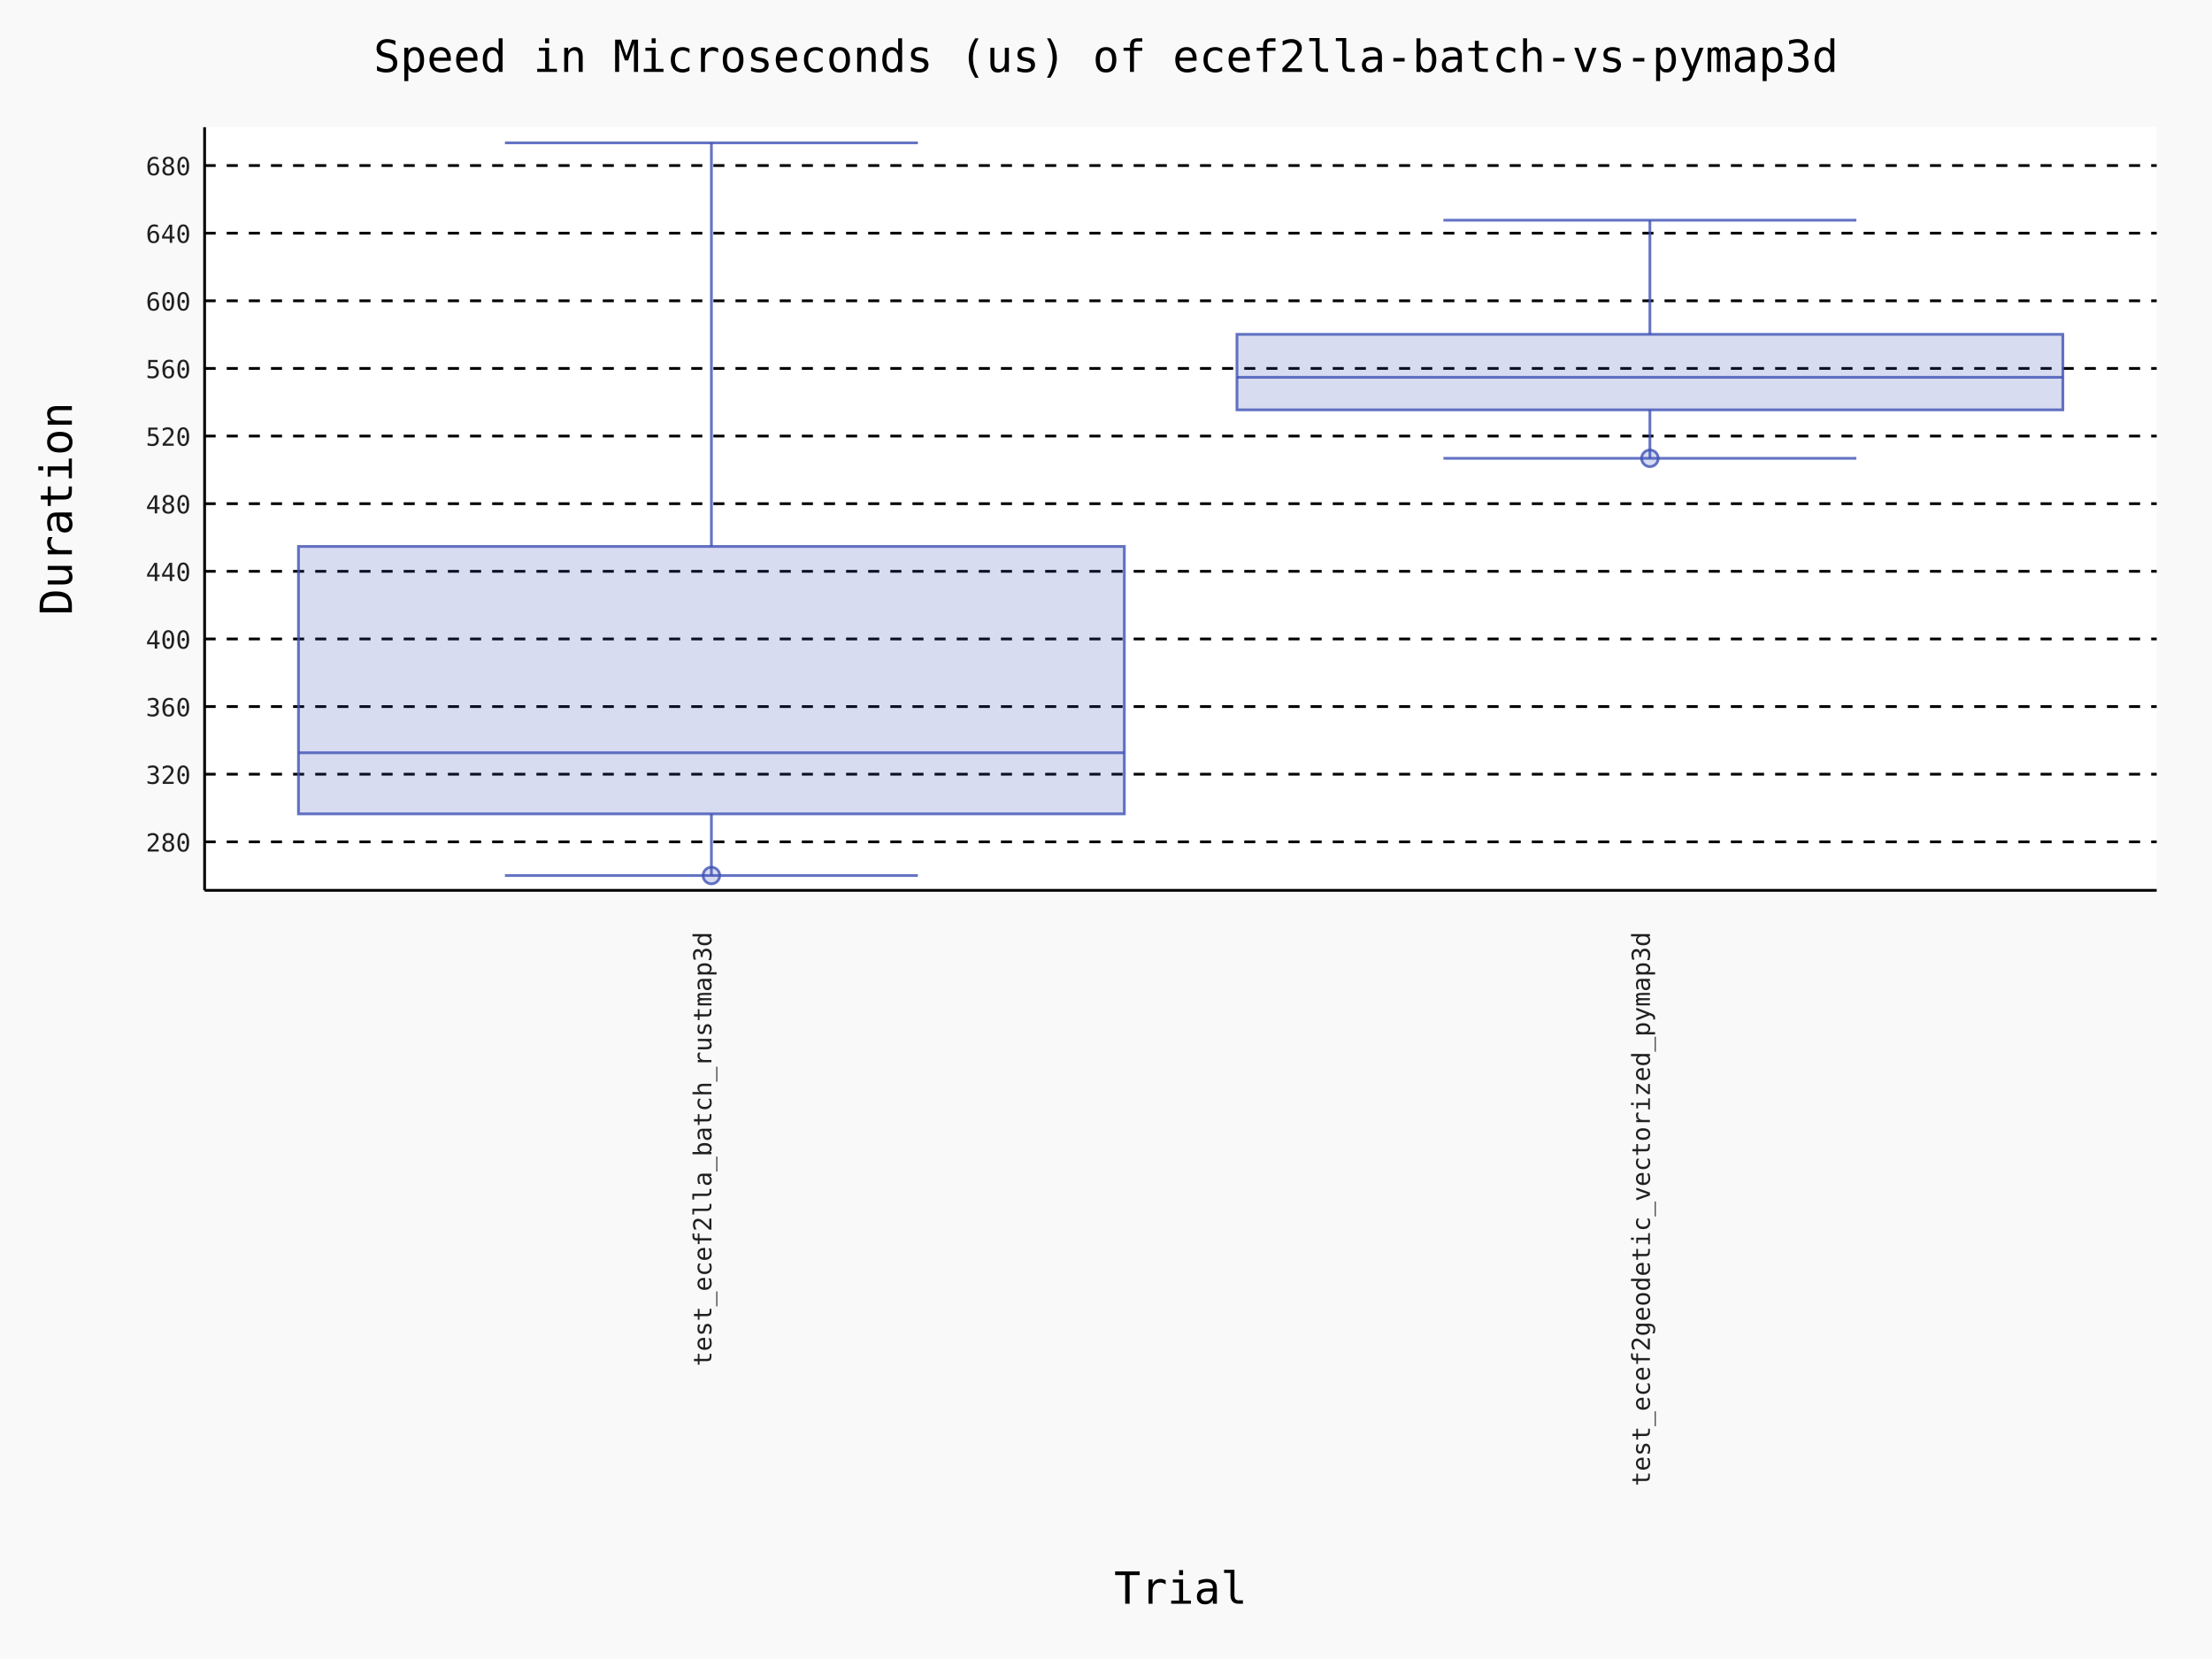
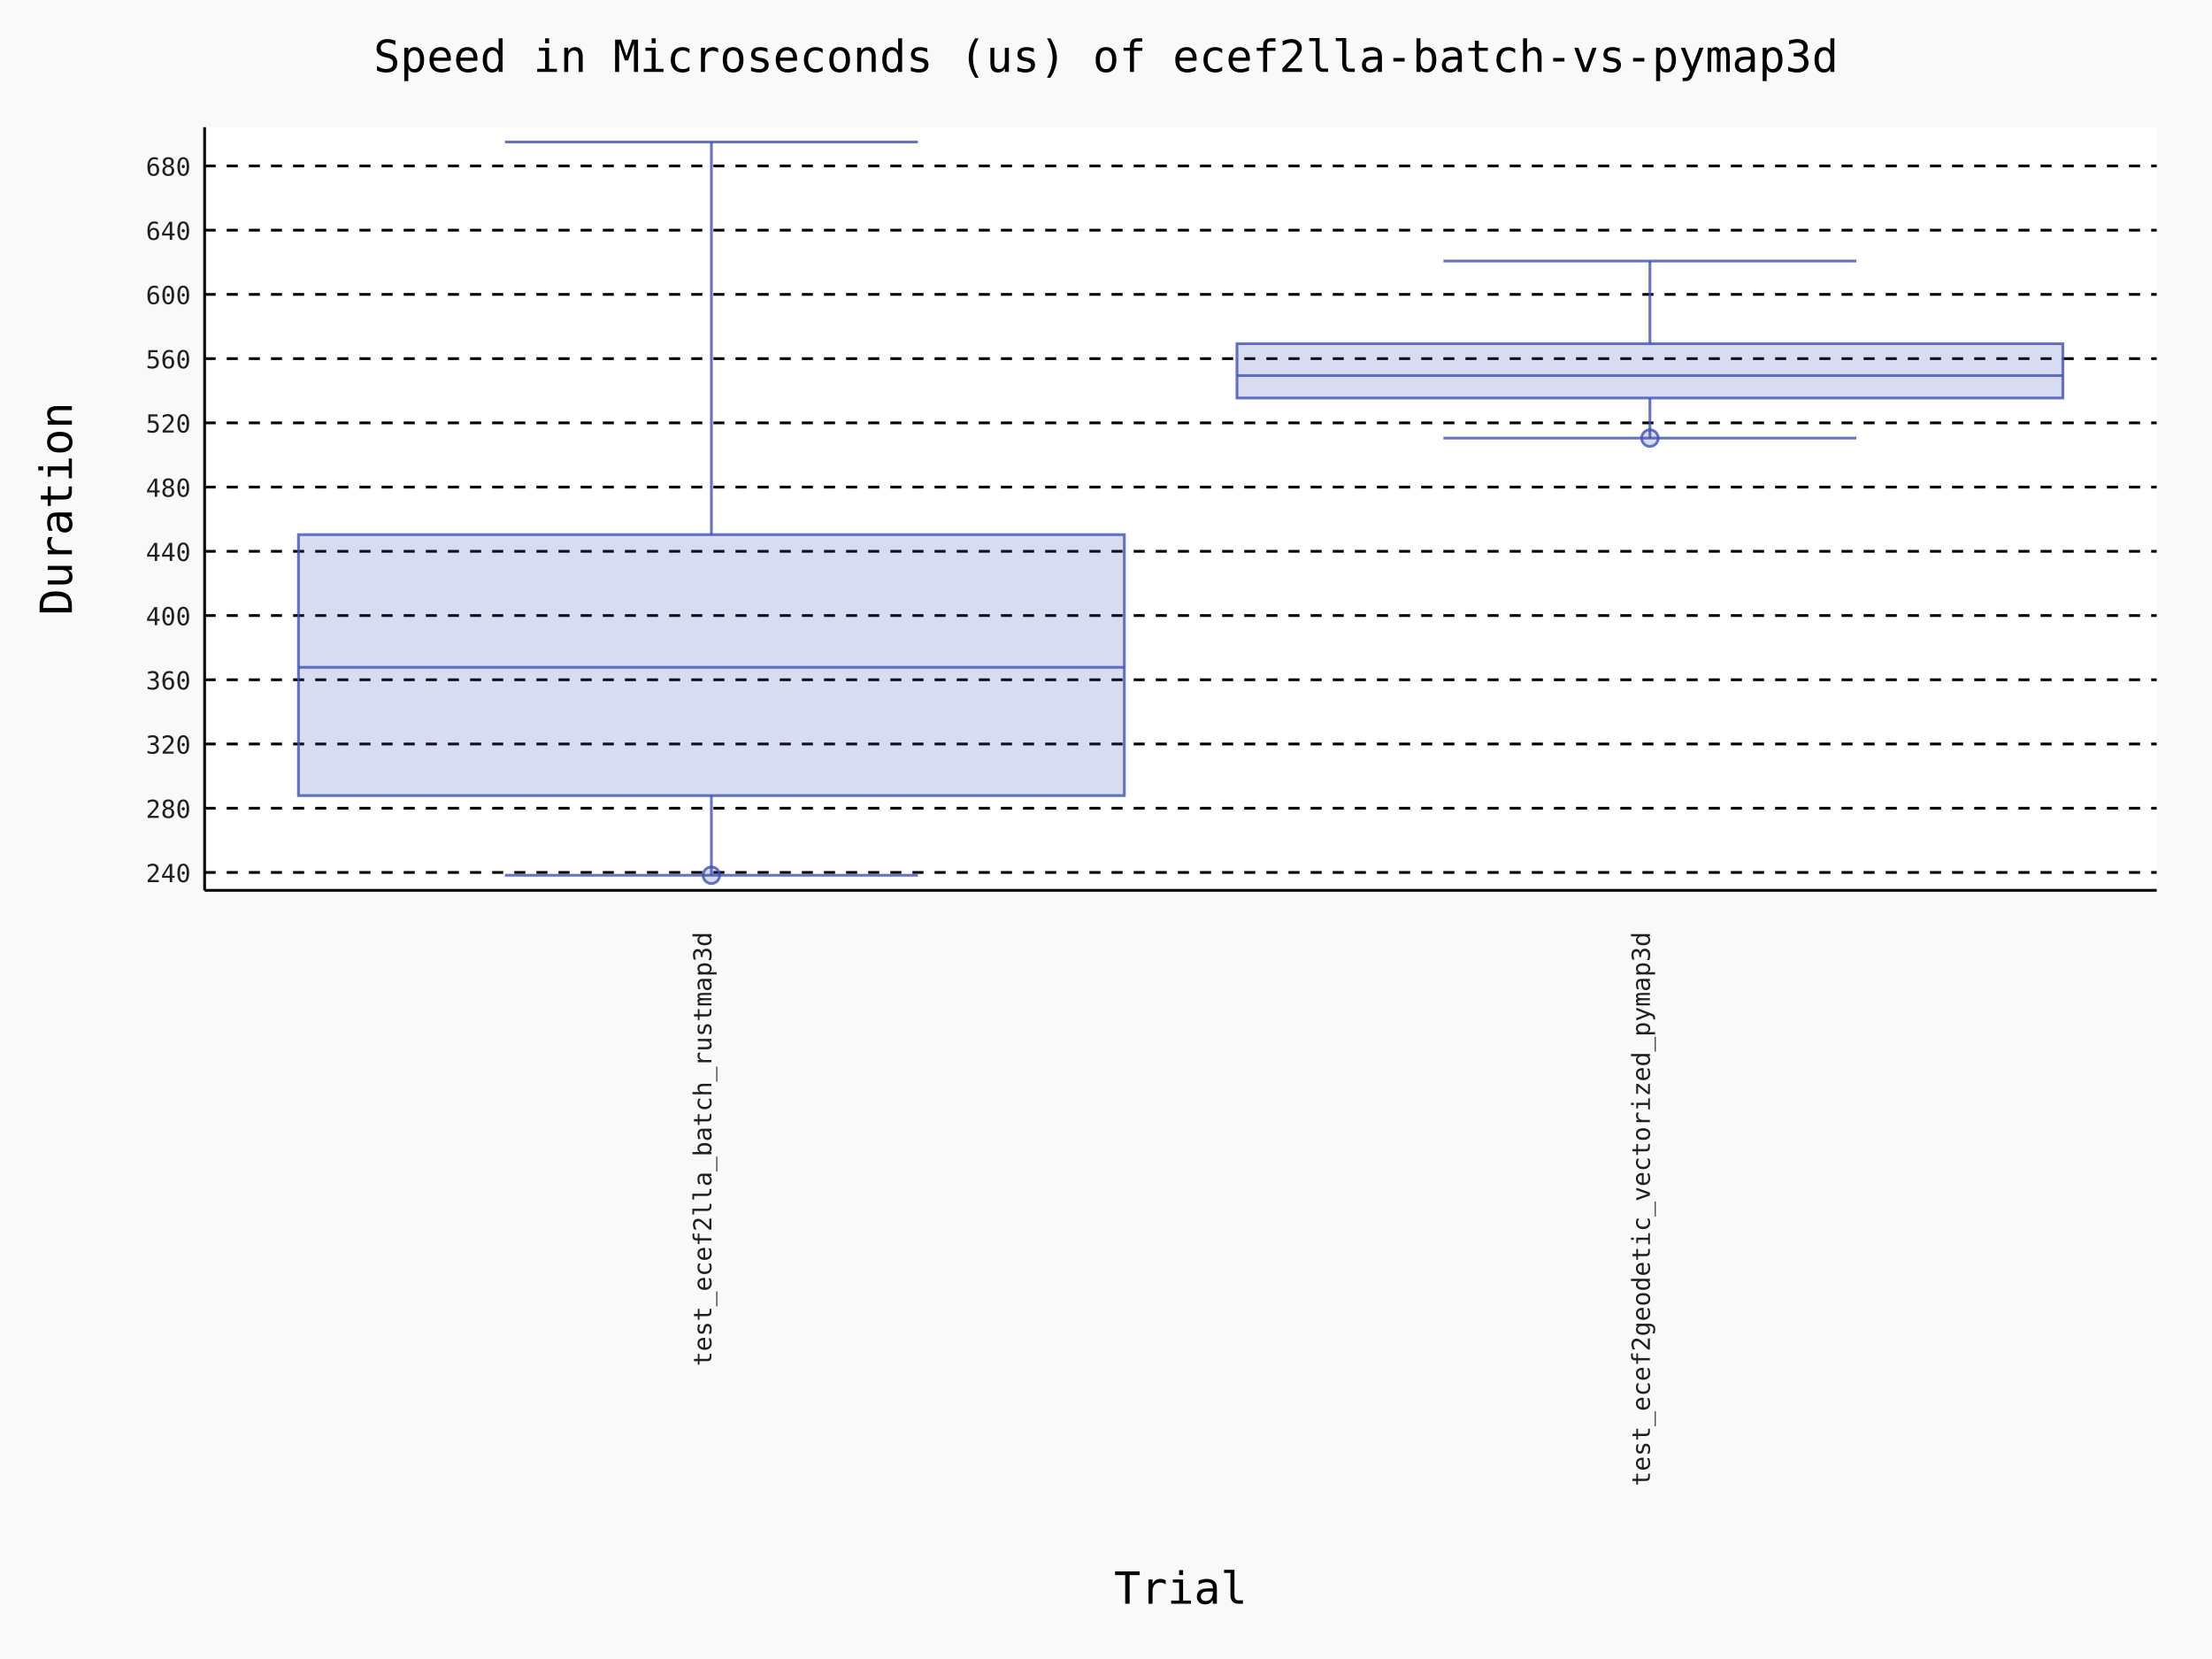
- <svg xmlns="http://www.w3.org/2000/svg" id="chart-b5f55eb4-9aa9-43d0-af51-b58fcb183bf2" class="pygal-chart" viewBox="0 0 800 600">
+ <svg xmlns="http://www.w3.org/2000/svg" id="chart-32da7c94-6268-4482-a8f1-80f200a049ac" class="pygal-chart" viewBox="0 0 800 600">
  <defs>
-     <style type="text/css">#chart-b5f55eb4-9aa9-43d0-af51-b58fcb183bf2{-webkit-user-select:none;-webkit-font-smoothing:antialiased;font-family:Consolas,"Deja Vu Sans Mono","Bitstream Vera Sans Mono","Courier New",monospace}#chart-b5f55eb4-9aa9-43d0-af51-b58fcb183bf2 .title{font-family:Consolas,"Deja Vu Sans Mono","Bitstream Vera Sans Mono","Courier New",monospace;font-size:16px}#chart-b5f55eb4-9aa9-43d0-af51-b58fcb183bf2 .legends .legend text{font-family:Consolas,"Deja Vu Sans Mono","Bitstream Vera Sans Mono","Courier New",monospace;font-size:14px}#chart-b5f55eb4-9aa9-43d0-af51-b58fcb183bf2 .axis text{font-family:Consolas,"Deja Vu Sans Mono","Bitstream Vera Sans Mono","Courier New",monospace;font-size:10px}#chart-b5f55eb4-9aa9-43d0-af51-b58fcb183bf2 .axis text.major{font-family:Consolas,"Deja Vu Sans Mono","Bitstream Vera Sans Mono","Courier New",monospace;font-size:10px}#chart-b5f55eb4-9aa9-43d0-af51-b58fcb183bf2 .text-overlay text.value{font-family:Consolas,"Deja Vu Sans Mono","Bitstream Vera Sans Mono","Courier New",monospace;font-size:16px}#chart-b5f55eb4-9aa9-43d0-af51-b58fcb183bf2 .text-overlay text.label{font-family:Consolas,"Deja Vu Sans Mono","Bitstream Vera Sans Mono","Courier New",monospace;font-size:10px}#chart-b5f55eb4-9aa9-43d0-af51-b58fcb183bf2 .tooltip{font-family:Consolas,"Deja Vu Sans Mono","Bitstream Vera Sans Mono","Courier New",monospace;font-size:14px}#chart-b5f55eb4-9aa9-43d0-af51-b58fcb183bf2 text.no_data{font-family:Consolas,"Deja Vu Sans Mono","Bitstream Vera Sans Mono","Courier New",monospace;font-size:64px}
- #chart-b5f55eb4-9aa9-43d0-af51-b58fcb183bf2{background-color:rgba(249,249,249,1)}#chart-b5f55eb4-9aa9-43d0-af51-b58fcb183bf2 path,#chart-b5f55eb4-9aa9-43d0-af51-b58fcb183bf2 line,#chart-b5f55eb4-9aa9-43d0-af51-b58fcb183bf2 rect,#chart-b5f55eb4-9aa9-43d0-af51-b58fcb183bf2 circle{-webkit-transition:150ms;-moz-transition:150ms;transition:150ms}#chart-b5f55eb4-9aa9-43d0-af51-b58fcb183bf2 .graph &gt; .background{fill:rgba(249,249,249,1)}#chart-b5f55eb4-9aa9-43d0-af51-b58fcb183bf2 .plot &gt; .background{fill:rgba(255,255,255,1)}#chart-b5f55eb4-9aa9-43d0-af51-b58fcb183bf2 .graph{fill:rgba(0,0,0,.87)}#chart-b5f55eb4-9aa9-43d0-af51-b58fcb183bf2 text.no_data{fill:rgba(0,0,0,1)}#chart-b5f55eb4-9aa9-43d0-af51-b58fcb183bf2 .title{fill:rgba(0,0,0,1)}#chart-b5f55eb4-9aa9-43d0-af51-b58fcb183bf2 .legends .legend text{fill:rgba(0,0,0,.87)}#chart-b5f55eb4-9aa9-43d0-af51-b58fcb183bf2 .legends .legend:hover text{fill:rgba(0,0,0,1)}#chart-b5f55eb4-9aa9-43d0-af51-b58fcb183bf2 .axis .line{stroke:rgba(0,0,0,1)}#chart-b5f55eb4-9aa9-43d0-af51-b58fcb183bf2 .axis .guide.line{stroke:rgba(0,0,0,.54)}#chart-b5f55eb4-9aa9-43d0-af51-b58fcb183bf2 .axis .major.line{stroke:rgba(0,0,0,.87)}#chart-b5f55eb4-9aa9-43d0-af51-b58fcb183bf2 .axis text.major{fill:rgba(0,0,0,1)}#chart-b5f55eb4-9aa9-43d0-af51-b58fcb183bf2 .axis.y .guides:hover .guide.line,#chart-b5f55eb4-9aa9-43d0-af51-b58fcb183bf2 .line-graph .axis.x .guides:hover .guide.line,#chart-b5f55eb4-9aa9-43d0-af51-b58fcb183bf2 .stackedline-graph .axis.x .guides:hover .guide.line,#chart-b5f55eb4-9aa9-43d0-af51-b58fcb183bf2 .xy-graph .axis.x .guides:hover .guide.line{stroke:rgba(0,0,0,1)}#chart-b5f55eb4-9aa9-43d0-af51-b58fcb183bf2 .axis .guides:hover text{fill:rgba(0,0,0,1)}#chart-b5f55eb4-9aa9-43d0-af51-b58fcb183bf2 .reactive{fill-opacity:.7;stroke-opacity:.8;stroke-width:1}#chart-b5f55eb4-9aa9-43d0-af51-b58fcb183bf2 .ci{stroke:rgba(0,0,0,.87)}#chart-b5f55eb4-9aa9-43d0-af51-b58fcb183bf2 .reactive.active,#chart-b5f55eb4-9aa9-43d0-af51-b58fcb183bf2 .active .reactive{fill-opacity:.8;stroke-opacity:.9;stroke-width:4}#chart-b5f55eb4-9aa9-43d0-af51-b58fcb183bf2 .ci .reactive.active{stroke-width:1.5}#chart-b5f55eb4-9aa9-43d0-af51-b58fcb183bf2 .series text{fill:rgba(0,0,0,1)}#chart-b5f55eb4-9aa9-43d0-af51-b58fcb183bf2 .tooltip rect{fill:rgba(255,255,255,1);stroke:rgba(0,0,0,1);-webkit-transition:opacity 150ms;-moz-transition:opacity 150ms;transition:opacity 150ms}#chart-b5f55eb4-9aa9-43d0-af51-b58fcb183bf2 .tooltip .label{fill:rgba(0,0,0,.87)}#chart-b5f55eb4-9aa9-43d0-af51-b58fcb183bf2 .tooltip .label{fill:rgba(0,0,0,.87)}#chart-b5f55eb4-9aa9-43d0-af51-b58fcb183bf2 .tooltip .legend{font-size:.8em;fill:rgba(0,0,0,.54)}#chart-b5f55eb4-9aa9-43d0-af51-b58fcb183bf2 .tooltip .x_label{font-size:.6em;fill:rgba(0,0,0,1)}#chart-b5f55eb4-9aa9-43d0-af51-b58fcb183bf2 .tooltip .xlink{font-size:.5em;text-decoration:underline}#chart-b5f55eb4-9aa9-43d0-af51-b58fcb183bf2 .tooltip .value{font-size:1.5em}#chart-b5f55eb4-9aa9-43d0-af51-b58fcb183bf2 .bound{font-size:.5em}#chart-b5f55eb4-9aa9-43d0-af51-b58fcb183bf2 .max-value{font-size:.75em;fill:rgba(0,0,0,.54)}#chart-b5f55eb4-9aa9-43d0-af51-b58fcb183bf2 .map-element{fill:rgba(255,255,255,1);stroke:rgba(0,0,0,.54) !important}#chart-b5f55eb4-9aa9-43d0-af51-b58fcb183bf2 .map-element .reactive{fill-opacity:inherit;stroke-opacity:inherit}#chart-b5f55eb4-9aa9-43d0-af51-b58fcb183bf2 .color-0,#chart-b5f55eb4-9aa9-43d0-af51-b58fcb183bf2 .color-0 a:visited{stroke:#3F51B5;fill:#3F51B5}#chart-b5f55eb4-9aa9-43d0-af51-b58fcb183bf2 .color-1,#chart-b5f55eb4-9aa9-43d0-af51-b58fcb183bf2 .color-1 a:visited{stroke:#3F51B5;fill:#3F51B5}#chart-b5f55eb4-9aa9-43d0-af51-b58fcb183bf2 .text-overlay .color-0 text{fill:black}#chart-b5f55eb4-9aa9-43d0-af51-b58fcb183bf2 .text-overlay .color-1 text{fill:black}
- #chart-b5f55eb4-9aa9-43d0-af51-b58fcb183bf2 text.no_data{text-anchor:middle}#chart-b5f55eb4-9aa9-43d0-af51-b58fcb183bf2 .guide.line{fill:none}#chart-b5f55eb4-9aa9-43d0-af51-b58fcb183bf2 .centered{text-anchor:middle}#chart-b5f55eb4-9aa9-43d0-af51-b58fcb183bf2 .title{text-anchor:middle}#chart-b5f55eb4-9aa9-43d0-af51-b58fcb183bf2 .legends .legend text{fill-opacity:1}#chart-b5f55eb4-9aa9-43d0-af51-b58fcb183bf2 .axis.x text{text-anchor:middle}#chart-b5f55eb4-9aa9-43d0-af51-b58fcb183bf2 .axis.x:not(.web) text[transform]{text-anchor:start}#chart-b5f55eb4-9aa9-43d0-af51-b58fcb183bf2 .axis.x:not(.web) text[transform].backwards{text-anchor:end}#chart-b5f55eb4-9aa9-43d0-af51-b58fcb183bf2 .axis.y text{text-anchor:end}#chart-b5f55eb4-9aa9-43d0-af51-b58fcb183bf2 .axis.y text[transform].backwards{text-anchor:start}#chart-b5f55eb4-9aa9-43d0-af51-b58fcb183bf2 .axis.y2 text{text-anchor:start}#chart-b5f55eb4-9aa9-43d0-af51-b58fcb183bf2 .axis.y2 text[transform].backwards{text-anchor:end}#chart-b5f55eb4-9aa9-43d0-af51-b58fcb183bf2 .axis .guide.line{stroke-dasharray:4,4;stroke:black}#chart-b5f55eb4-9aa9-43d0-af51-b58fcb183bf2 .axis .major.guide.line{stroke-dasharray:6,6;stroke:black}#chart-b5f55eb4-9aa9-43d0-af51-b58fcb183bf2 .horizontal .axis.y .guide.line,#chart-b5f55eb4-9aa9-43d0-af51-b58fcb183bf2 .horizontal .axis.y2 .guide.line,#chart-b5f55eb4-9aa9-43d0-af51-b58fcb183bf2 .vertical .axis.x .guide.line{opacity:0}#chart-b5f55eb4-9aa9-43d0-af51-b58fcb183bf2 .horizontal .axis.always_show .guide.line,#chart-b5f55eb4-9aa9-43d0-af51-b58fcb183bf2 .vertical .axis.always_show .guide.line{opacity:1 !important}#chart-b5f55eb4-9aa9-43d0-af51-b58fcb183bf2 .axis.y .guides:hover .guide.line,#chart-b5f55eb4-9aa9-43d0-af51-b58fcb183bf2 .axis.y2 .guides:hover .guide.line,#chart-b5f55eb4-9aa9-43d0-af51-b58fcb183bf2 .axis.x .guides:hover .guide.line{opacity:1}#chart-b5f55eb4-9aa9-43d0-af51-b58fcb183bf2 .axis .guides:hover text{opacity:1}#chart-b5f55eb4-9aa9-43d0-af51-b58fcb183bf2 .nofill{fill:none}#chart-b5f55eb4-9aa9-43d0-af51-b58fcb183bf2 .subtle-fill{fill-opacity:.2}#chart-b5f55eb4-9aa9-43d0-af51-b58fcb183bf2 .dot{stroke-width:1px;fill-opacity:1;stroke-opacity:1}#chart-b5f55eb4-9aa9-43d0-af51-b58fcb183bf2 .dot.active{stroke-width:5px}#chart-b5f55eb4-9aa9-43d0-af51-b58fcb183bf2 .dot.negative{fill:transparent}#chart-b5f55eb4-9aa9-43d0-af51-b58fcb183bf2 text,#chart-b5f55eb4-9aa9-43d0-af51-b58fcb183bf2 tspan{stroke:none !important}#chart-b5f55eb4-9aa9-43d0-af51-b58fcb183bf2 .series text.active{opacity:1}#chart-b5f55eb4-9aa9-43d0-af51-b58fcb183bf2 .tooltip rect{fill-opacity:.95;stroke-width:.5}#chart-b5f55eb4-9aa9-43d0-af51-b58fcb183bf2 .tooltip text{fill-opacity:1}#chart-b5f55eb4-9aa9-43d0-af51-b58fcb183bf2 .showable{visibility:hidden}#chart-b5f55eb4-9aa9-43d0-af51-b58fcb183bf2 .showable.shown{visibility:visible}#chart-b5f55eb4-9aa9-43d0-af51-b58fcb183bf2 .gauge-background{fill:rgba(229,229,229,1);stroke:none}#chart-b5f55eb4-9aa9-43d0-af51-b58fcb183bf2 .bg-lines{stroke:rgba(249,249,249,1);stroke-width:2px}
+     <style type="text/css">#chart-32da7c94-6268-4482-a8f1-80f200a049ac{-webkit-user-select:none;-webkit-font-smoothing:antialiased;font-family:Consolas,"Deja Vu Sans Mono","Bitstream Vera Sans Mono","Courier New",monospace}#chart-32da7c94-6268-4482-a8f1-80f200a049ac .title{font-family:Consolas,"Deja Vu Sans Mono","Bitstream Vera Sans Mono","Courier New",monospace;font-size:16px}#chart-32da7c94-6268-4482-a8f1-80f200a049ac .legends .legend text{font-family:Consolas,"Deja Vu Sans Mono","Bitstream Vera Sans Mono","Courier New",monospace;font-size:14px}#chart-32da7c94-6268-4482-a8f1-80f200a049ac .axis text{font-family:Consolas,"Deja Vu Sans Mono","Bitstream Vera Sans Mono","Courier New",monospace;font-size:10px}#chart-32da7c94-6268-4482-a8f1-80f200a049ac .axis text.major{font-family:Consolas,"Deja Vu Sans Mono","Bitstream Vera Sans Mono","Courier New",monospace;font-size:10px}#chart-32da7c94-6268-4482-a8f1-80f200a049ac .text-overlay text.value{font-family:Consolas,"Deja Vu Sans Mono","Bitstream Vera Sans Mono","Courier New",monospace;font-size:16px}#chart-32da7c94-6268-4482-a8f1-80f200a049ac .text-overlay text.label{font-family:Consolas,"Deja Vu Sans Mono","Bitstream Vera Sans Mono","Courier New",monospace;font-size:10px}#chart-32da7c94-6268-4482-a8f1-80f200a049ac .tooltip{font-family:Consolas,"Deja Vu Sans Mono","Bitstream Vera Sans Mono","Courier New",monospace;font-size:14px}#chart-32da7c94-6268-4482-a8f1-80f200a049ac text.no_data{font-family:Consolas,"Deja Vu Sans Mono","Bitstream Vera Sans Mono","Courier New",monospace;font-size:64px}
+ #chart-32da7c94-6268-4482-a8f1-80f200a049ac{background-color:rgba(249,249,249,1)}#chart-32da7c94-6268-4482-a8f1-80f200a049ac path,#chart-32da7c94-6268-4482-a8f1-80f200a049ac line,#chart-32da7c94-6268-4482-a8f1-80f200a049ac rect,#chart-32da7c94-6268-4482-a8f1-80f200a049ac circle{-webkit-transition:150ms;-moz-transition:150ms;transition:150ms}#chart-32da7c94-6268-4482-a8f1-80f200a049ac .graph &gt; .background{fill:rgba(249,249,249,1)}#chart-32da7c94-6268-4482-a8f1-80f200a049ac .plot &gt; .background{fill:rgba(255,255,255,1)}#chart-32da7c94-6268-4482-a8f1-80f200a049ac .graph{fill:rgba(0,0,0,.87)}#chart-32da7c94-6268-4482-a8f1-80f200a049ac text.no_data{fill:rgba(0,0,0,1)}#chart-32da7c94-6268-4482-a8f1-80f200a049ac .title{fill:rgba(0,0,0,1)}#chart-32da7c94-6268-4482-a8f1-80f200a049ac .legends .legend text{fill:rgba(0,0,0,.87)}#chart-32da7c94-6268-4482-a8f1-80f200a049ac .legends .legend:hover text{fill:rgba(0,0,0,1)}#chart-32da7c94-6268-4482-a8f1-80f200a049ac .axis .line{stroke:rgba(0,0,0,1)}#chart-32da7c94-6268-4482-a8f1-80f200a049ac .axis .guide.line{stroke:rgba(0,0,0,.54)}#chart-32da7c94-6268-4482-a8f1-80f200a049ac .axis .major.line{stroke:rgba(0,0,0,.87)}#chart-32da7c94-6268-4482-a8f1-80f200a049ac .axis text.major{fill:rgba(0,0,0,1)}#chart-32da7c94-6268-4482-a8f1-80f200a049ac .axis.y .guides:hover .guide.line,#chart-32da7c94-6268-4482-a8f1-80f200a049ac .line-graph .axis.x .guides:hover .guide.line,#chart-32da7c94-6268-4482-a8f1-80f200a049ac .stackedline-graph .axis.x .guides:hover .guide.line,#chart-32da7c94-6268-4482-a8f1-80f200a049ac .xy-graph .axis.x .guides:hover .guide.line{stroke:rgba(0,0,0,1)}#chart-32da7c94-6268-4482-a8f1-80f200a049ac .axis .guides:hover text{fill:rgba(0,0,0,1)}#chart-32da7c94-6268-4482-a8f1-80f200a049ac .reactive{fill-opacity:.7;stroke-opacity:.8;stroke-width:1}#chart-32da7c94-6268-4482-a8f1-80f200a049ac .ci{stroke:rgba(0,0,0,.87)}#chart-32da7c94-6268-4482-a8f1-80f200a049ac .reactive.active,#chart-32da7c94-6268-4482-a8f1-80f200a049ac .active .reactive{fill-opacity:.8;stroke-opacity:.9;stroke-width:4}#chart-32da7c94-6268-4482-a8f1-80f200a049ac .ci .reactive.active{stroke-width:1.5}#chart-32da7c94-6268-4482-a8f1-80f200a049ac .series text{fill:rgba(0,0,0,1)}#chart-32da7c94-6268-4482-a8f1-80f200a049ac .tooltip rect{fill:rgba(255,255,255,1);stroke:rgba(0,0,0,1);-webkit-transition:opacity 150ms;-moz-transition:opacity 150ms;transition:opacity 150ms}#chart-32da7c94-6268-4482-a8f1-80f200a049ac .tooltip .label{fill:rgba(0,0,0,.87)}#chart-32da7c94-6268-4482-a8f1-80f200a049ac .tooltip .label{fill:rgba(0,0,0,.87)}#chart-32da7c94-6268-4482-a8f1-80f200a049ac .tooltip .legend{font-size:.8em;fill:rgba(0,0,0,.54)}#chart-32da7c94-6268-4482-a8f1-80f200a049ac .tooltip .x_label{font-size:.6em;fill:rgba(0,0,0,1)}#chart-32da7c94-6268-4482-a8f1-80f200a049ac .tooltip .xlink{font-size:.5em;text-decoration:underline}#chart-32da7c94-6268-4482-a8f1-80f200a049ac .tooltip .value{font-size:1.5em}#chart-32da7c94-6268-4482-a8f1-80f200a049ac .bound{font-size:.5em}#chart-32da7c94-6268-4482-a8f1-80f200a049ac .max-value{font-size:.75em;fill:rgba(0,0,0,.54)}#chart-32da7c94-6268-4482-a8f1-80f200a049ac .map-element{fill:rgba(255,255,255,1);stroke:rgba(0,0,0,.54) !important}#chart-32da7c94-6268-4482-a8f1-80f200a049ac .map-element .reactive{fill-opacity:inherit;stroke-opacity:inherit}#chart-32da7c94-6268-4482-a8f1-80f200a049ac .color-0,#chart-32da7c94-6268-4482-a8f1-80f200a049ac .color-0 a:visited{stroke:#3F51B5;fill:#3F51B5}#chart-32da7c94-6268-4482-a8f1-80f200a049ac .color-1,#chart-32da7c94-6268-4482-a8f1-80f200a049ac .color-1 a:visited{stroke:#3F51B5;fill:#3F51B5}#chart-32da7c94-6268-4482-a8f1-80f200a049ac .text-overlay .color-0 text{fill:black}#chart-32da7c94-6268-4482-a8f1-80f200a049ac .text-overlay .color-1 text{fill:black}
+ #chart-32da7c94-6268-4482-a8f1-80f200a049ac text.no_data{text-anchor:middle}#chart-32da7c94-6268-4482-a8f1-80f200a049ac .guide.line{fill:none}#chart-32da7c94-6268-4482-a8f1-80f200a049ac .centered{text-anchor:middle}#chart-32da7c94-6268-4482-a8f1-80f200a049ac .title{text-anchor:middle}#chart-32da7c94-6268-4482-a8f1-80f200a049ac .legends .legend text{fill-opacity:1}#chart-32da7c94-6268-4482-a8f1-80f200a049ac .axis.x text{text-anchor:middle}#chart-32da7c94-6268-4482-a8f1-80f200a049ac .axis.x:not(.web) text[transform]{text-anchor:start}#chart-32da7c94-6268-4482-a8f1-80f200a049ac .axis.x:not(.web) text[transform].backwards{text-anchor:end}#chart-32da7c94-6268-4482-a8f1-80f200a049ac .axis.y text{text-anchor:end}#chart-32da7c94-6268-4482-a8f1-80f200a049ac .axis.y text[transform].backwards{text-anchor:start}#chart-32da7c94-6268-4482-a8f1-80f200a049ac .axis.y2 text{text-anchor:start}#chart-32da7c94-6268-4482-a8f1-80f200a049ac .axis.y2 text[transform].backwards{text-anchor:end}#chart-32da7c94-6268-4482-a8f1-80f200a049ac .axis .guide.line{stroke-dasharray:4,4;stroke:black}#chart-32da7c94-6268-4482-a8f1-80f200a049ac .axis .major.guide.line{stroke-dasharray:6,6;stroke:black}#chart-32da7c94-6268-4482-a8f1-80f200a049ac .horizontal .axis.y .guide.line,#chart-32da7c94-6268-4482-a8f1-80f200a049ac .horizontal .axis.y2 .guide.line,#chart-32da7c94-6268-4482-a8f1-80f200a049ac .vertical .axis.x .guide.line{opacity:0}#chart-32da7c94-6268-4482-a8f1-80f200a049ac .horizontal .axis.always_show .guide.line,#chart-32da7c94-6268-4482-a8f1-80f200a049ac .vertical .axis.always_show .guide.line{opacity:1 !important}#chart-32da7c94-6268-4482-a8f1-80f200a049ac .axis.y .guides:hover .guide.line,#chart-32da7c94-6268-4482-a8f1-80f200a049ac .axis.y2 .guides:hover .guide.line,#chart-32da7c94-6268-4482-a8f1-80f200a049ac .axis.x .guides:hover .guide.line{opacity:1}#chart-32da7c94-6268-4482-a8f1-80f200a049ac .axis .guides:hover text{opacity:1}#chart-32da7c94-6268-4482-a8f1-80f200a049ac .nofill{fill:none}#chart-32da7c94-6268-4482-a8f1-80f200a049ac .subtle-fill{fill-opacity:.2}#chart-32da7c94-6268-4482-a8f1-80f200a049ac .dot{stroke-width:1px;fill-opacity:1;stroke-opacity:1}#chart-32da7c94-6268-4482-a8f1-80f200a049ac .dot.active{stroke-width:5px}#chart-32da7c94-6268-4482-a8f1-80f200a049ac .dot.negative{fill:transparent}#chart-32da7c94-6268-4482-a8f1-80f200a049ac text,#chart-32da7c94-6268-4482-a8f1-80f200a049ac tspan{stroke:none !important}#chart-32da7c94-6268-4482-a8f1-80f200a049ac .series text.active{opacity:1}#chart-32da7c94-6268-4482-a8f1-80f200a049ac .tooltip rect{fill-opacity:.95;stroke-width:.5}#chart-32da7c94-6268-4482-a8f1-80f200a049ac .tooltip text{fill-opacity:1}#chart-32da7c94-6268-4482-a8f1-80f200a049ac .showable{visibility:hidden}#chart-32da7c94-6268-4482-a8f1-80f200a049ac .showable.shown{visibility:visible}#chart-32da7c94-6268-4482-a8f1-80f200a049ac .gauge-background{fill:rgba(229,229,229,1);stroke:none}#chart-32da7c94-6268-4482-a8f1-80f200a049ac .bg-lines{stroke:rgba(249,249,249,1);stroke-width:2px}
.tooltip .value{font-size:1em !important}.axis text{font-size:9px !important}</style>
  </defs>
  <g class="graph custombox-graph vertical">
    <rect x="0" y="0" width="800" height="600" class="background" />
    <g transform="translate(74, 46)" class="plot">
      <rect x="0" y="0" width="706.0" height="276.0" class="background" />
      <g class="axis y always_show">
        <path d="M0 276 h706" class="line" />
        <g class="guides">
-           <path d="M0 258.463 h706" class="guide line" />
-           <text x="-5" y="261.963" class="">280</text>
+           <path d="M0 269.531 h706" class="guide line" />
+           <text x="-5" y="273.031" class="">240</text>
        </g>
        <g class="guides">
-           <path d="M0 234.003 h706" class="guide line" />
-           <text x="-5" y="237.503" class="">320</text>
+           <path d="M0 246.302 h706" class="guide line" />
+           <text x="-5" y="249.802" class="">280</text>
        </g>
        <g class="guides">
-           <path d="M0 209.544 h706" class="guide line" />
-           <text x="-5" y="213.044" class="">360</text>
+           <path d="M0 223.074 h706" class="guide line" />
+           <text x="-5" y="226.574" class="">320</text>
        </g>
        <g class="guides">
-           <path d="M0 185.084 h706" class="guide line" />
-           <text x="-5" y="188.584" class="">400</text>
+           <path d="M0 199.846 h706" class="guide line" />
+           <text x="-5" y="203.346" class="">360</text>
        </g>
        <g class="guides">
-           <path d="M0 160.625 h706" class="guide line" />
-           <text x="-5" y="164.125" class="">440</text>
+           <path d="M0 176.617 h706" class="guide line" />
+           <text x="-5" y="180.117" class="">400</text>
        </g>
        <g class="guides">
-           <path d="M0 136.166 h706" class="guide line" />
-           <text x="-5" y="139.666" class="">480</text>
+           <path d="M0 153.389 h706" class="guide line" />
+           <text x="-5" y="156.889" class="">440</text>
        </g>
        <g class="guides">
-           <path d="M0 111.706 h706" class="guide line" />
-           <text x="-5" y="115.206" class="">520</text>
+           <path d="M0 130.16 h706" class="guide line" />
+           <text x="-5" y="133.66" class="">480</text>
        </g>
        <g class="guides">
-           <path d="M0 87.247 h706" class="guide line" />
-           <text x="-5" y="90.747" class="">560</text>
+           <path d="M0 106.932 h706" class="guide line" />
+           <text x="-5" y="110.432" class="">520</text>
        </g>
        <g class="guides">
-           <path d="M0 62.787 h706" class="guide line" />
-           <text x="-5" y="66.287" class="">600</text>
+           <path d="M0 83.704 h706" class="guide line" />
+           <text x="-5" y="87.204" class="">560</text>
        </g>
        <g class="guides">
-           <path d="M0 38.328 h706" class="guide line" />
-           <text x="-5" y="41.828" class="">640</text>
+           <path d="M0 60.475 h706" class="guide line" />
+           <text x="-5" y="63.975" class="">600</text>
        </g>
        <g class="guides">
-           <path d="M0 13.868 h706" class="guide line" />
-           <text x="-5" y="17.368" class="">680</text>
+           <path d="M0 37.247 h706" class="guide line" />
+           <text x="-5" y="40.747" class="">640</text>
+         </g>
+         <g class="guides">
+           <path d="M0 14.018 h706" class="guide line" />
+           <text x="-5" y="17.518" class="">680</text>
        </g>
      </g>
      <g class="axis x">
        <path d="M0 0 v276" class="line" />
        <g class="guides">
          <path d="M183.288 0 v276" class="guide line" />
          <text x="183.288" y="291.0" class="backwards" transform="rotate(270 183.2885 291)">test_ecef2lla_batch_rustmap3d</text>
        </g>
        <g class="guides">
          <path d="M522.712 0 v276" class="guide line" />
          <text x="522.712" y="291.0" class="backwards" transform="rotate(270 522.7115 291)">test_ecef2geodetic_vectorized_pymap3d</text>
        </g>
      </g>
      <g class="series serie-0 color-0">
        <g class="boxes">
          <g class="box">
-             <path stroke-width="3" d="M108.615 270.641 L257.962 270.641" class="reactive tooltip-trigger" />
-             <path stroke-width="3" d="M33.942 226.245 L332.635 226.245" class="reactive tooltip-trigger" />
-             <path stroke-width="3" d="M108.615 5.664 L257.962 5.664" class="reactive tooltip-trigger" />
-             <path stroke-width="2" d="M183.288 270.641 L183.288 248.347" class="reactive tooltip-trigger" />
-             <path stroke-width="2" d="M183.288 5.664 L183.288 151.631" class="reactive tooltip-trigger" />
-             <rect x="33.942" y="151.631" height="96.717" width="298.692" class="subtle-fill reactive tooltip-trigger" />
-             <circle cx="183.288" cy="270.641" r="3" class="subtle-fill reactive tooltip-trigger" />
-             <circle cx="183.288" cy="-1261.18" r="3" class="subtle-fill reactive tooltip-trigger" />
+             <path stroke-width="3" d="M108.615 270.547 L257.962 270.547" class="reactive tooltip-trigger" />
+             <path stroke-width="3" d="M33.942 195.345 L332.635 195.345" class="reactive tooltip-trigger" />
+             <path stroke-width="3" d="M108.615 5.356 L257.962 5.356" class="reactive tooltip-trigger" />
+             <path stroke-width="2" d="M183.288 270.547 L183.288 241.735" class="reactive tooltip-trigger" />
+             <path stroke-width="2" d="M183.288 5.356 L183.288 147.352" class="reactive tooltip-trigger" />
+             <rect x="33.942" y="147.352" height="94.384" width="298.692" class="subtle-fill reactive tooltip-trigger" />
+             <circle cx="183.288" cy="270.547" r="3" class="subtle-fill reactive tooltip-trigger" />
+             <circle cx="183.288" cy="-136.483" r="3" class="subtle-fill reactive tooltip-trigger" />
          </g>
        </g>
      </g>
      <g class="series serie-1 color-1">
        <g class="boxes">
          <g class="box">
-             <path stroke-width="3" d="M448.038 119.757 L597.385 119.757" class="reactive tooltip-trigger" />
-             <path stroke-width="3" d="M373.365 90.457 L672.058 90.457" class="reactive tooltip-trigger" />
-             <path stroke-width="3" d="M448.038 33.64 L597.385 33.64" class="reactive tooltip-trigger" />
-             <path stroke-width="2" d="M522.712 119.757 L522.712 102.228" class="reactive tooltip-trigger" />
-             <path stroke-width="2" d="M522.712 33.64 L522.712 74.915" class="reactive tooltip-trigger" />
-             <rect x="373.365" y="74.915" height="27.313" width="298.692" class="subtle-fill reactive tooltip-trigger" />
-             <circle cx="522.712" cy="119.757" r="3" class="subtle-fill reactive tooltip-trigger" />
-             <circle cx="522.712" cy="-121.499" r="3" class="subtle-fill reactive tooltip-trigger" />
+             <path stroke-width="3" d="M448.038 112.449 L597.385 112.449" class="reactive tooltip-trigger" />
+             <path stroke-width="3" d="M373.365 89.838 L672.058 89.838" class="reactive tooltip-trigger" />
+             <path stroke-width="3" d="M448.038 48.402 L597.385 48.402" class="reactive tooltip-trigger" />
+             <path stroke-width="2" d="M522.712 112.449 L522.712 97.955" class="reactive tooltip-trigger" />
+             <path stroke-width="2" d="M522.712 48.402 L522.712 78.296" class="reactive tooltip-trigger" />
+             <rect x="373.365" y="78.296" height="19.659" width="298.692" class="subtle-fill reactive tooltip-trigger" />
+             <circle cx="522.712" cy="112.449" r="3" class="subtle-fill reactive tooltip-trigger" />
+             <circle cx="522.712" cy="-120.537" r="3" class="subtle-fill reactive tooltip-trigger" />
          </g>
        </g>
      </g>
    </g>
    <g class="titles">
      <text x="400.0" y="26" class="title plot_title">Speed in Microseconds (us) of ecef2lla-batch-vs-pymap3d</text>
      <text x="427.0" y="580.0" class="title">Trial</text>
      <text x="0" y="210.0" class="title" transform="rotate(-90 0 184)">Duration</text>
    </g>
    <g transform="translate(74, 46)" class="plot overlay">
      <g class="series serie-0 color-0" />
      <g class="series serie-1 color-1" />
    </g>
    <g transform="translate(74, 46)" class="plot text-overlay">
      <g class="series serie-0 color-0" />
      <g class="series serie-1 color-1" />
    </g>
    <g transform="translate(74, 46)" class="plot tooltip-overlay">
      <g transform="translate(0 0)" style="opacity: 0" class="tooltip">
        <rect rx="0" ry="0" width="0" height="0" class="tooltip-box" />
        <g class="text" />
      </g>
    </g>
  </g>
</svg>
